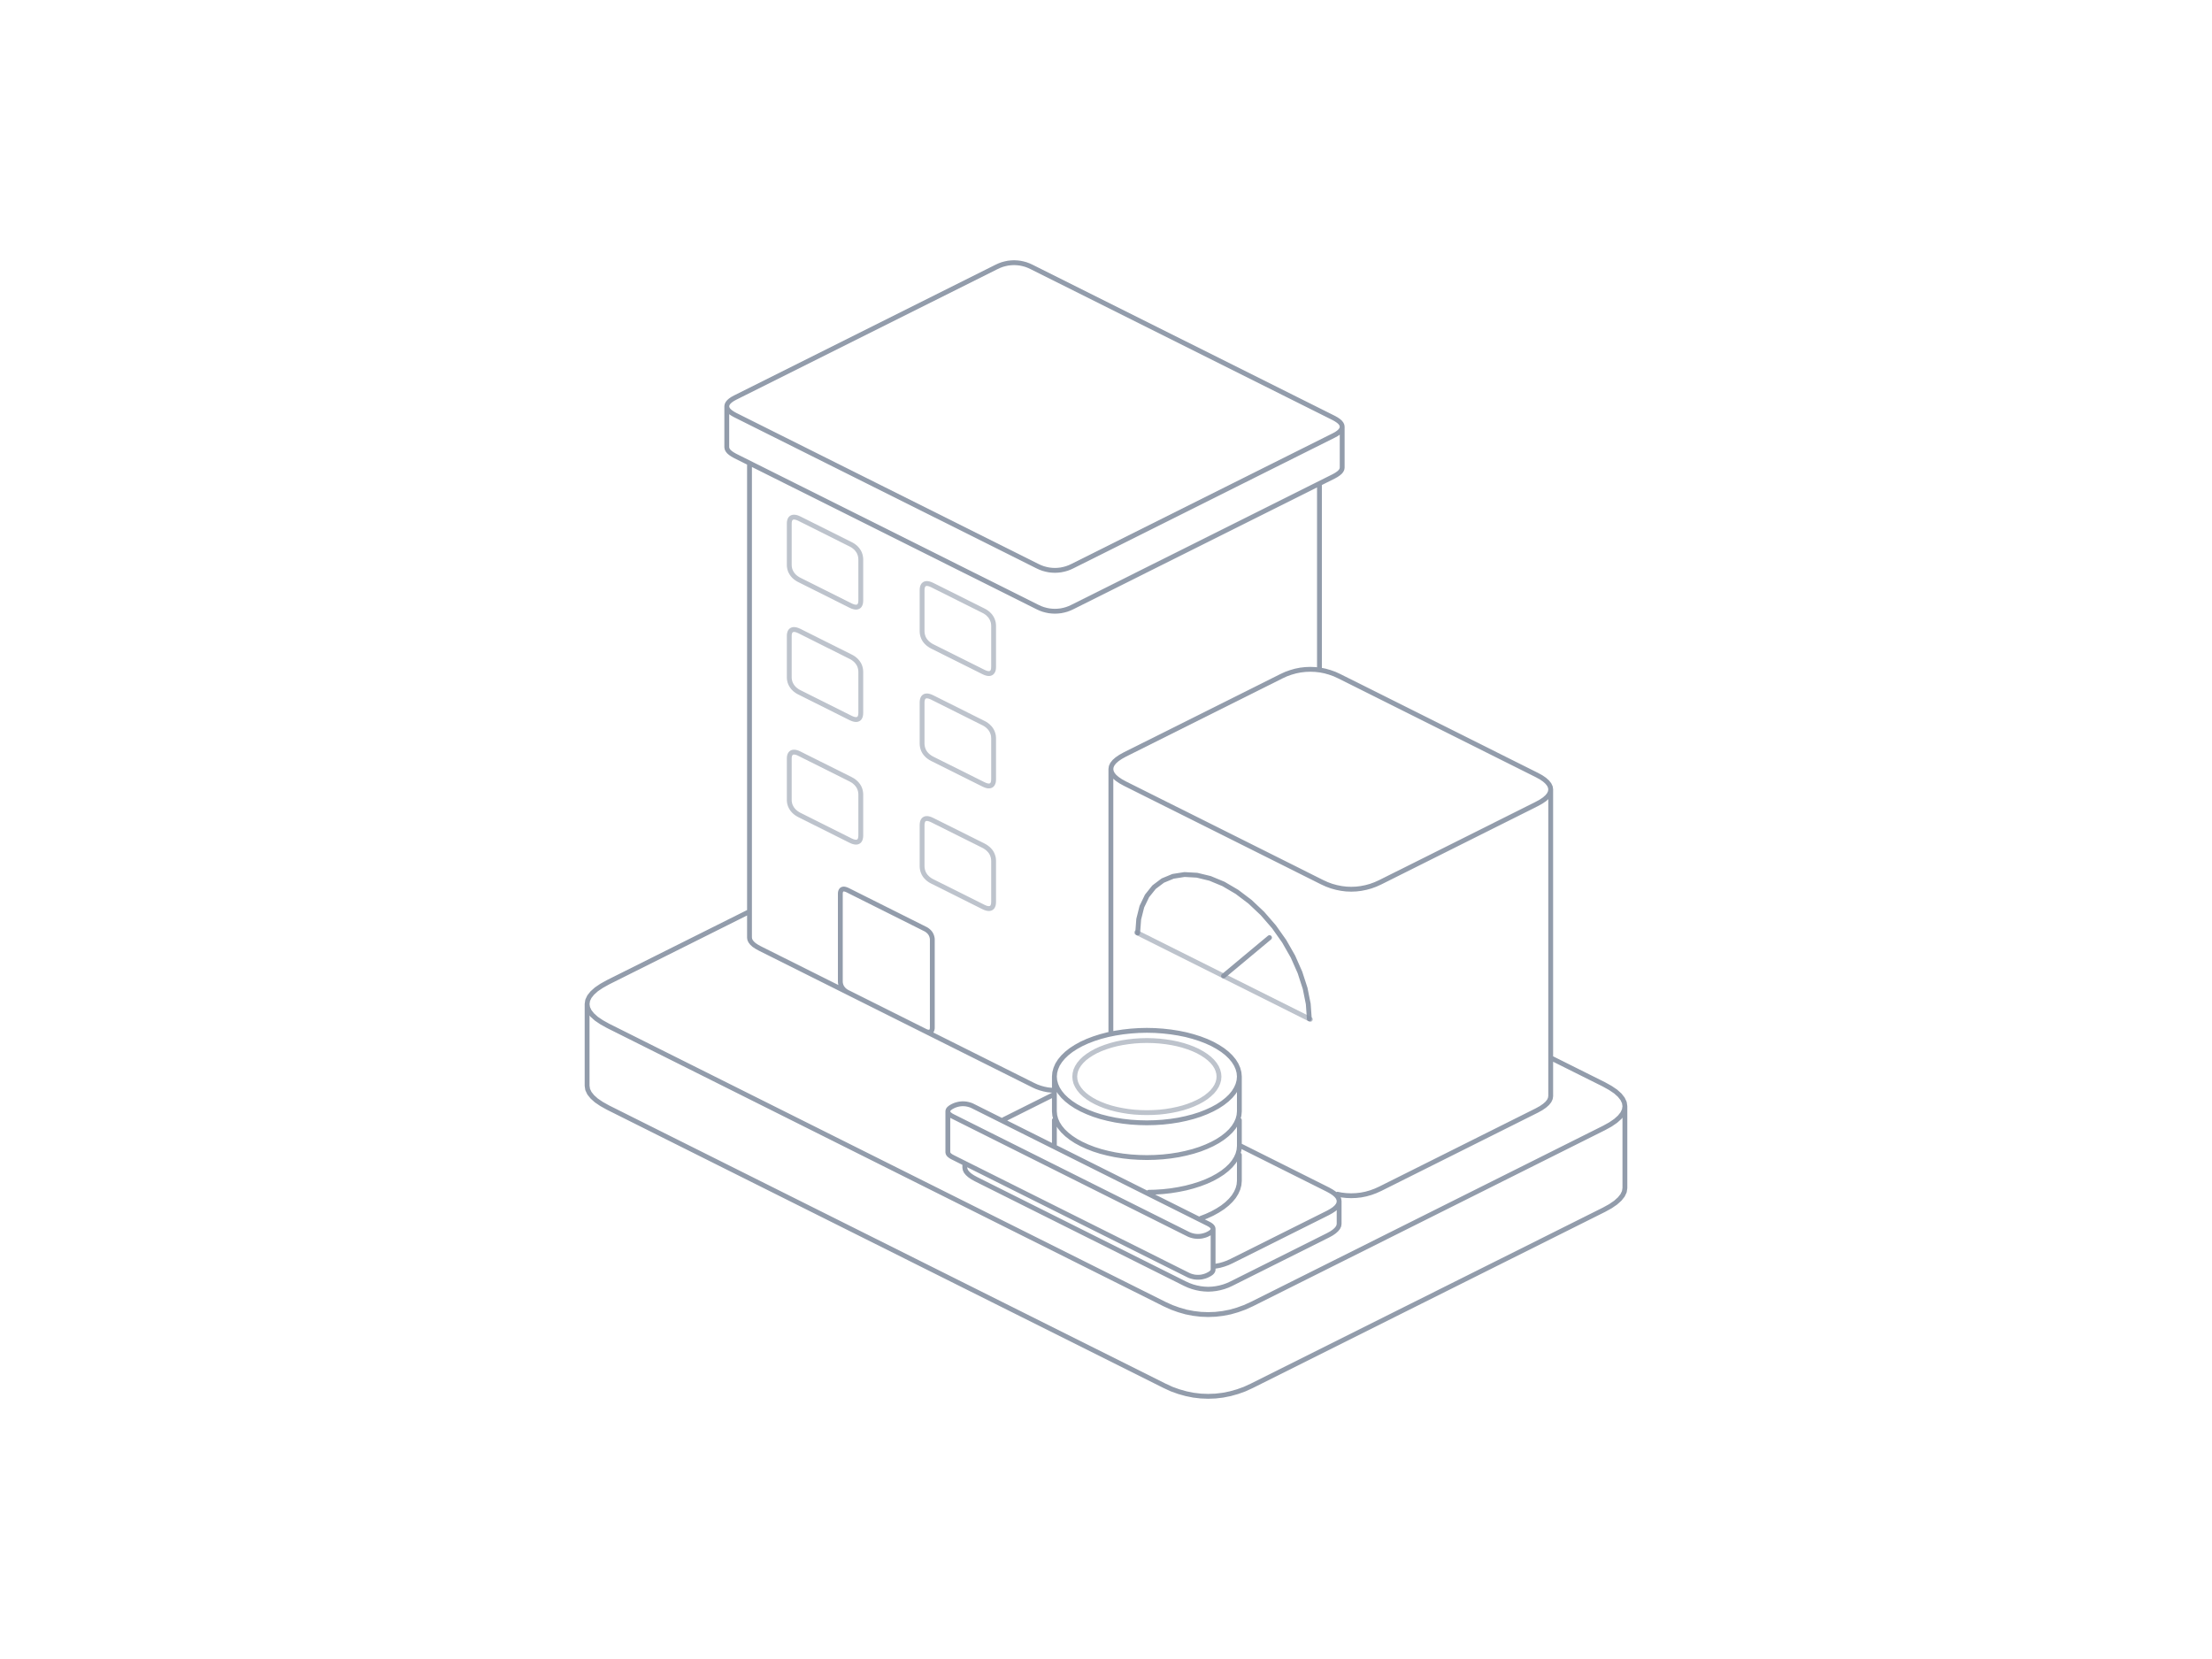
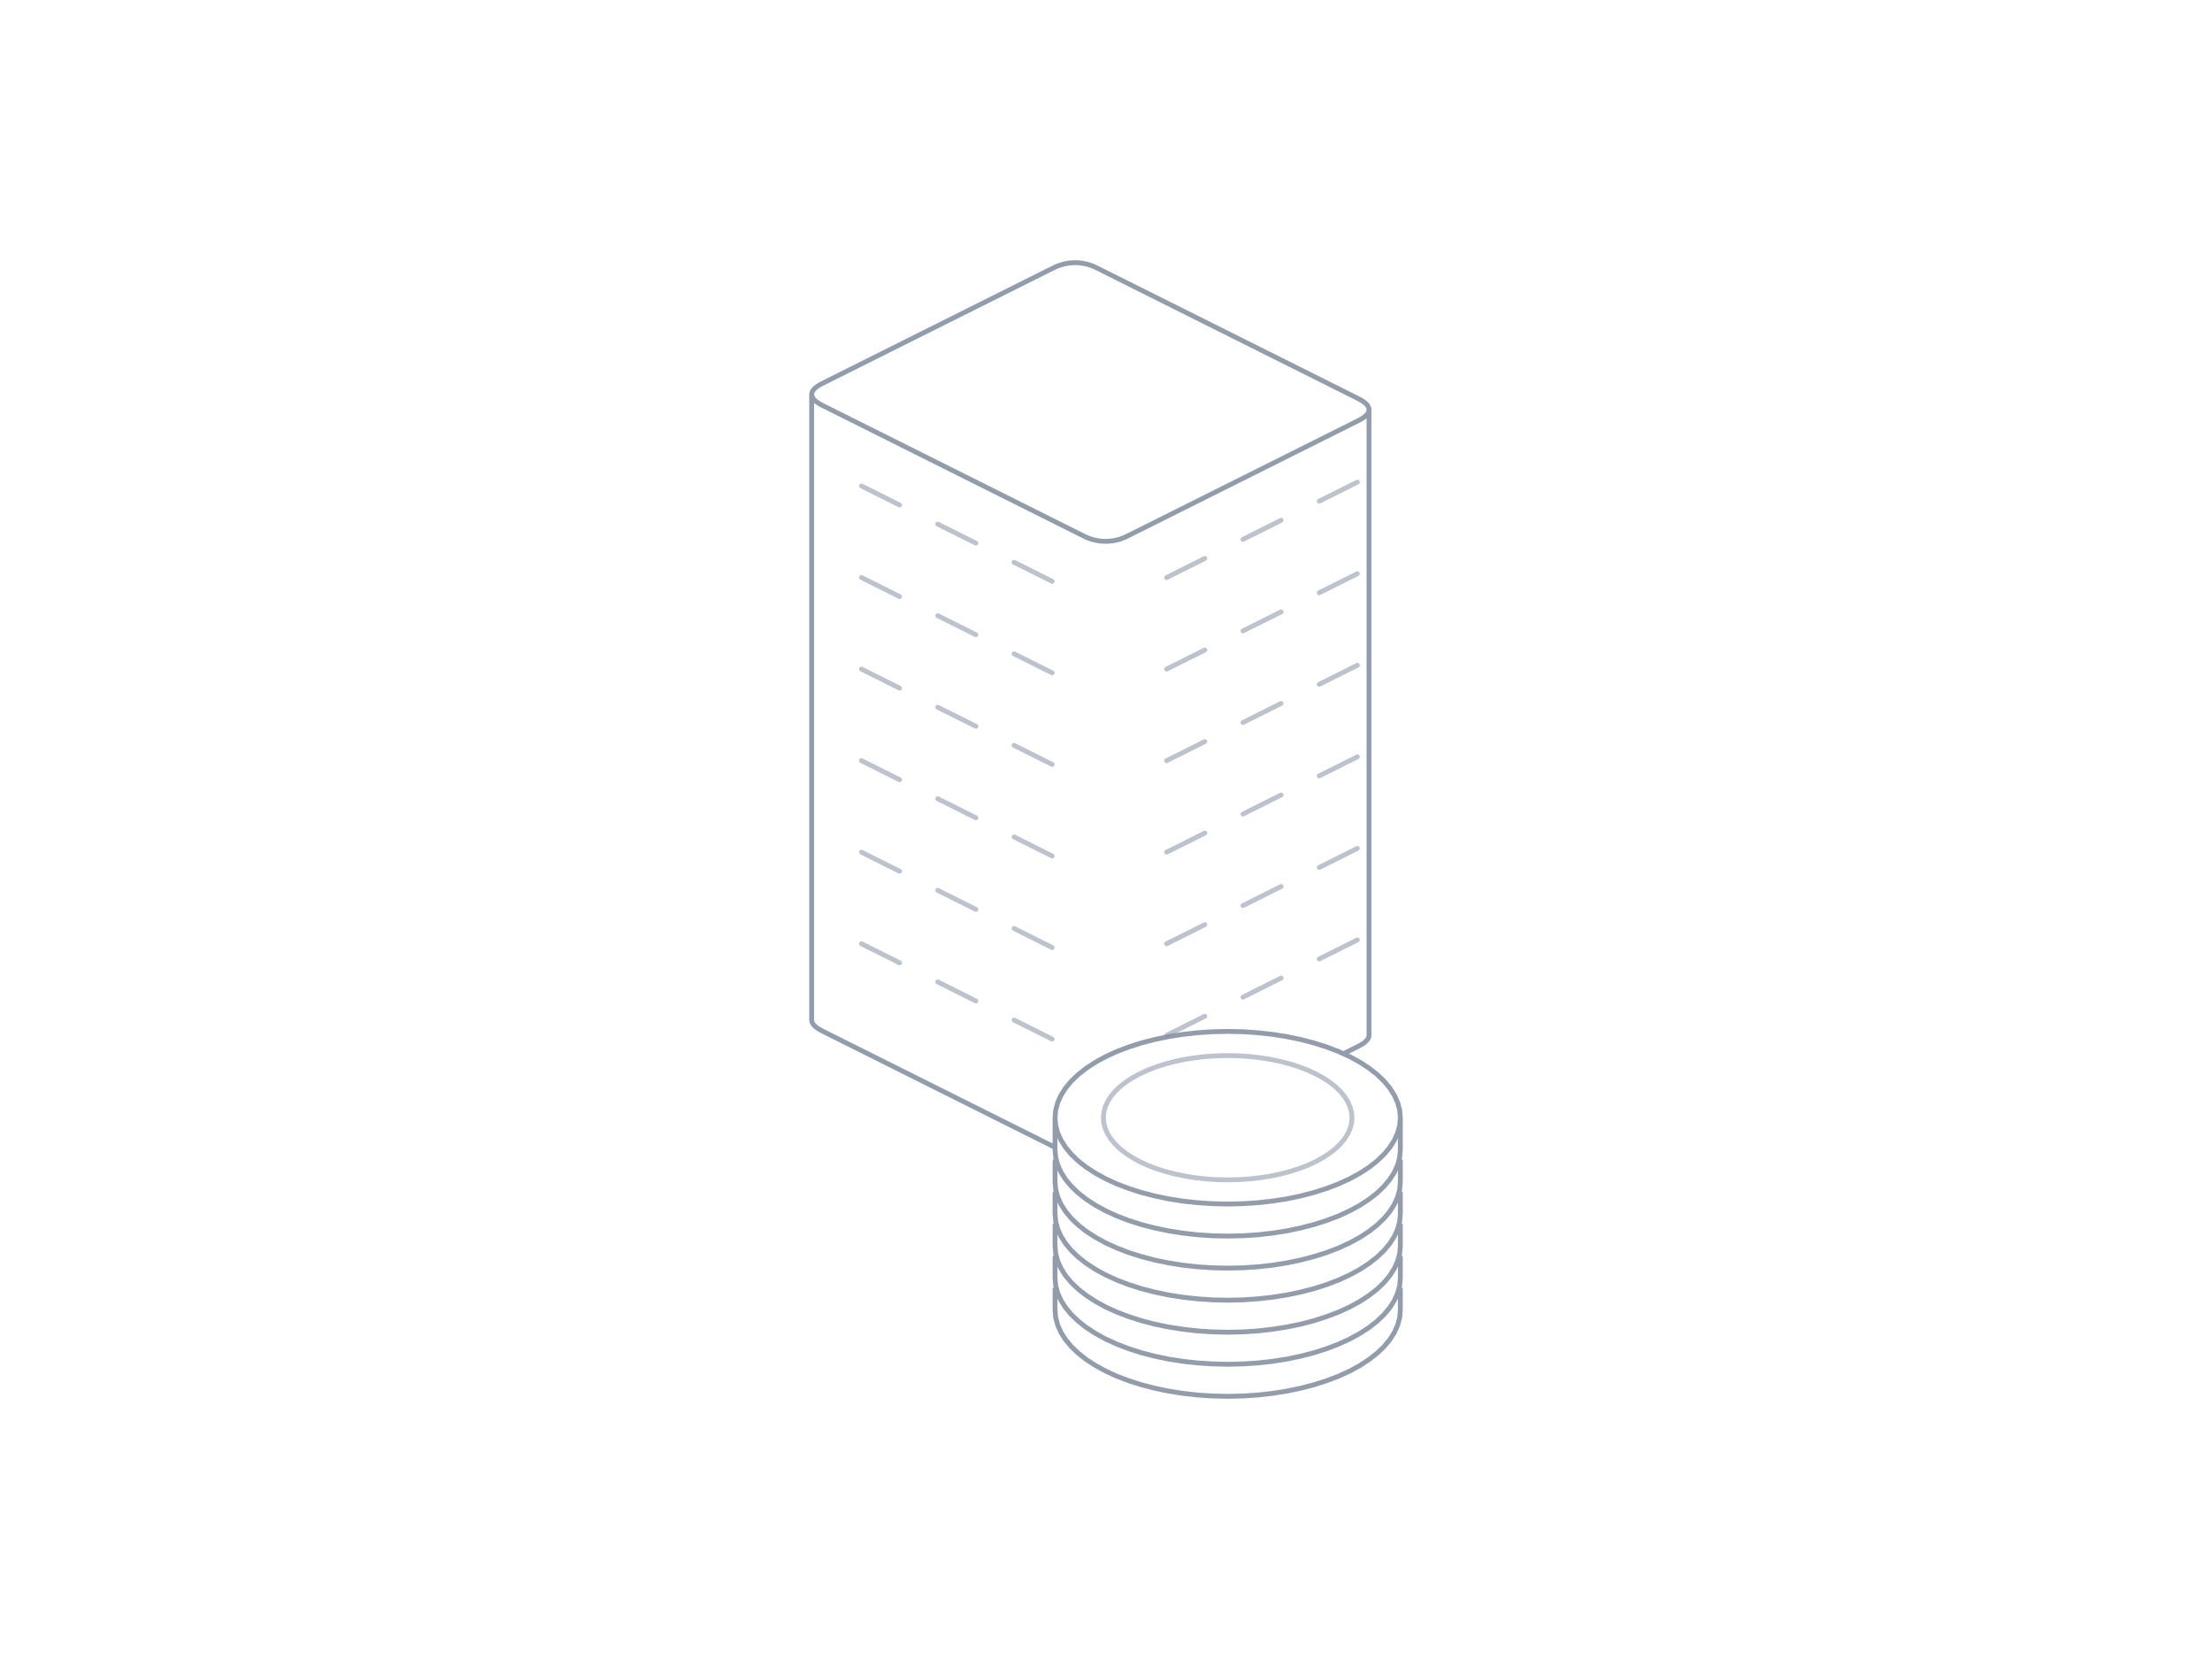
<svg xmlns="http://www.w3.org/2000/svg" viewBox="0 0 480 360" role="img" color="#8792a2" fill="none" stroke="currentColor" stroke-width="1.05" stroke-linecap="round" stroke-linejoin="round">
-   <path vector-effect="non-scaling-stroke" stroke-opacity=".55" d="M184.58,182.41 184.92,182.56 185.24,182.67 185.52,182.73 185.78,182.75 186.01,182.72 186.21,182.65 186.39,182.53 186.53,182.37 186.64,182.17 186.72,181.92 186.77,181.64 186.79,181.30 186.79,172.41 186.77,172.06 186.72,171.72 186.64,171.40 186.53,171.08 186.39,170.78 186.21,170.49 186.01,170.22 185.78,169.96 185.52,169.72 185.24,169.49 184.92,169.29 184.58,169.10 173.47,163.55 173.13,163.39 172.82,163.29 172.53,163.22 172.27,163.21 172.04,163.23 171.84,163.30 171.67,163.42 171.52,163.58 171.41,163.78 171.33,164.03 171.28,164.32 171.27,164.65 171.27,173.54 171.28,173.89 171.33,174.23 171.41,174.56 171.52,174.87 171.67,175.17 171.84,175.46 172.04,175.73 172.27,175.99 172.53,176.23 172.82,176.46 173.13,176.66 173.47,176.85 184.58,182.41 M213.41,196.82 213.75,196.97 214.06,197.08 214.35,197.14 214.60,197.16 214.84,197.13 215.04,197.06 215.21,196.95 215.35,196.79 215.46,196.58 215.55,196.34 215.59,196.05 215.61,195.72 215.61,186.82 215.59,186.47 215.55,186.14 215.46,185.81 215.35,185.49 215.21,185.19 215.04,184.90 214.84,184.63 214.60,184.37 214.35,184.13 214.06,183.91 213.75,183.70 213.41,183.51 202.29,177.96 201.95,177.81 201.64,177.70 201.35,177.63 201.10,177.62 200.86,177.64 200.66,177.72 200.49,177.83 200.35,177.99 200.24,178.19 200.16,178.44 200.11,178.73 200.09,179.06 200.09,187.96 200.11,188.30 200.16,188.64 200.24,188.97 200.35,189.28 200.49,189.59 200.66,189.87 200.86,190.15 201.10,190.40 201.35,190.65 201.64,190.87 201.95,191.08 202.29,191.26 213.41,196.82 M184.58,155.80 184.92,155.95 185.24,156.06 185.52,156.12 185.78,156.14 186.01,156.11 186.21,156.04 186.39,155.93 186.53,155.77 186.64,155.56 186.72,155.32 186.77,155.03 186.79,154.70 186.79,145.80 186.77,145.45 186.72,145.12 186.64,144.79 186.53,144.47 186.39,144.17 186.21,143.88 186.01,143.61 185.78,143.35 185.52,143.11 185.24,142.89 184.92,142.68 184.58,142.50 173.47,136.94 173.13,136.79 172.82,136.68 172.53,136.62 172.27,136.60 172.04,136.63 171.84,136.70 171.67,136.81 171.52,136.97 171.41,137.18 171.33,137.42 171.28,137.71 171.27,138.04 171.27,146.94 171.28,147.29 171.33,147.62 171.41,147.95 171.52,148.26 171.67,148.57 171.84,148.85 172.04,149.13 172.27,149.39 172.53,149.63 172.82,149.85 173.13,150.06 173.47,150.24 184.58,155.80 M213.41,170.21 213.75,170.36 214.06,170.47 214.35,170.54 214.60,170.55 214.84,170.53 215.04,170.45 215.21,170.34 215.35,170.18 215.46,169.98 215.55,169.73 215.59,169.44 215.61,169.11 215.61,160.21 215.59,159.87 215.55,159.53 215.46,159.20 215.35,158.89 215.21,158.58 215.04,158.30 214.84,158.02 214.60,157.77 214.35,157.52 214.06,157.30 213.75,157.09 213.41,156.91 202.29,151.35 201.95,151.20 201.64,151.09 201.35,151.03 201.10,151.01 200.86,151.04 200.66,151.11 200.49,151.23 200.35,151.38 200.24,151.59 200.16,151.83 200.11,152.12 200.09,152.45 200.09,161.35 200.11,161.70 200.16,162.03 200.24,162.36 200.35,162.68 200.49,162.98 200.66,163.27 200.86,163.54 201.10,163.80 201.35,164.04 201.64,164.26 201.95,164.47 202.29,164.66 213.41,170.21 M184.58,131.41 184.92,131.56 185.24,131.67 185.52,131.73 185.78,131.75 186.01,131.72 186.21,131.65 186.39,131.54 186.53,131.38 186.64,131.17 186.72,130.93 186.77,130.64 186.79,130.31 186.79,121.41 186.77,121.06 186.72,120.73 186.64,120.40 186.53,120.09 186.39,119.78 186.21,119.50 186.01,119.22 185.78,118.96 185.52,118.72 185.24,118.50 184.92,118.29 184.58,118.11 173.47,112.55 173.13,112.40 172.82,112.29 172.53,112.23 172.27,112.21 172.04,112.24 171.84,112.31 171.67,112.42 171.52,112.58 171.41,112.79 171.33,113.03 171.28,113.32 171.27,113.65 171.27,122.55 171.28,122.90 171.33,123.23 171.41,123.56 171.52,123.88 171.67,124.18 171.84,124.47 172.04,124.74 172.27,125.00 172.53,125.24 172.82,125.46 173.13,125.67 173.47,125.85 184.58,131.41 M213.41,145.82 213.75,145.98 214.06,146.08 214.35,146.15 214.60,146.16 214.84,146.14 215.04,146.06 215.21,145.95 215.35,145.79 215.46,145.59 215.55,145.34 215.59,145.05 215.61,144.72 215.61,135.82 215.59,135.48 215.55,135.14 215.46,134.81 215.35,134.50 215.21,134.20 215.04,133.91 214.84,133.63 214.60,133.38 214.35,133.13 214.06,132.91 213.75,132.70 213.41,132.52 202.29,126.96 201.95,126.81 201.64,126.70 201.35,126.64 201.10,126.62 200.86,126.65 200.66,126.72 200.49,126.84 200.35,126.99 200.24,127.20 200.16,127.44 200.11,127.73 200.09,128.06 200.09,136.96 200.11,137.31 200.16,137.65 200.24,137.97 200.35,138.29 200.49,138.59 200.66,138.88 200.86,139.15 201.10,139.41 201.35,139.65 201.64,139.87 201.95,140.08 202.29,140.27 213.41,145.82 M246.65,202.35 284.34,221.20 M259.94,239.15 258.93,239.61 257.85,240.03 256.70,240.40 255.48,240.71 254.22,240.97 252.92,241.18 251.59,241.33 250.23,241.41 248.87,241.44 247.50,241.41 246.15,241.33 244.82,241.18 243.52,240.97 242.25,240.71 241.04,240.40 239.89,240.03 238.81,239.61 237.80,239.15 236.88,238.65 236.05,238.11 235.31,237.53 234.68,236.93 234.16,236.29 233.75,235.64 233.45,234.98 233.28,234.30 233.22,233.62 233.28,232.94 233.45,232.26 233.75,231.59 234.16,230.94 234.68,230.31 235.31,229.70 236.05,229.13 236.88,228.59 237.80,228.08 238.81,227.62 239.89,227.21 241.04,226.84 242.25,226.52 243.52,226.26 244.82,226.06 246.15,225.91 247.50,225.82 248.87,225.79 250.23,225.82 251.59,225.91 252.92,226.06 254.22,226.26 255.48,226.52 256.70,226.84 257.85,227.21 258.93,227.62 259.94,228.08 260.86,228.59 261.69,229.13 262.42,229.70 263.06,230.31 263.58,230.94 263.99,231.59 264.28,232.26 264.46,232.94 264.52,233.62 264.46,234.30 264.28,234.98 263.99,235.64 263.58,236.29 263.06,236.93 262.42,237.53 261.69,238.11 260.86,238.65 259.94,239.15" />
-   <path vector-effect="non-scaling-stroke" stroke-opacity=".9" d="M162.29,197.98 131.93,213.15 130.55,213.92 129.41,214.69 128.53,215.48 127.90,216.27 127.52,217.07 127.40,217.88 127.40,235.61 127.52,236.42 127.90,237.22 128.53,238.01 129.41,238.80 130.55,239.57 131.93,240.34 252.73,300.73 254.25,301.43 255.81,301.99 257.38,302.43 258.97,302.75 260.57,302.94 262.17,303.00 263.78,302.94 265.38,302.75 266.97,302.43 268.54,301.99 270.09,301.43 271.62,300.73 348.07,262.51 349.45,261.75 350.59,260.97 351.47,260.18 352.10,259.39 352.48,258.59 352.60,257.79 352.60,240.05 352.48,239.25 352.10,238.45 351.47,237.65 350.59,236.86 349.45,236.09 348.07,235.32 336.85,229.72 M352.60,240.05 352.48,240.85 352.10,241.65 351.47,242.44 350.59,243.23 349.45,244.01 348.07,244.77 271.62,283.00 270.09,283.69 268.54,284.25 266.97,284.70 265.38,285.01 263.78,285.20 262.17,285.26 260.57,285.20 258.97,285.01 257.38,284.70 255.81,284.25 254.25,283.69 252.73,283.00 131.93,222.60 130.55,221.83 129.41,221.06 128.53,220.27 127.90,219.48 127.52,218.68 127.40,217.88 M162.64,100.87 162.64,203.46 162.70,203.86 162.89,204.26 163.20,204.66 163.64,205.06 164.21,205.44 164.90,205.82 224.19,235.47 224.95,235.82 225.73,236.10 226.52,236.32 227.31,236.48 228.11,236.57 228.45,236.58 M286.32,145.03 286.32,105.31 M220.04,57.00 219.40,57.03 218.76,57.10 218.13,57.23 217.50,57.40 216.88,57.63 216.27,57.91 159.52,86.28 158.97,86.58 158.52,86.89 158.16,87.21 157.91,87.53 157.76,87.85 157.71,88.17 157.71,97.04 157.76,97.36 157.91,97.68 158.16,98.00 158.52,98.31 158.97,98.62 159.52,98.93 225.14,131.73 225.75,132.01 226.37,132.24 227.00,132.41 227.63,132.54 228.27,132.61 228.91,132.64 229.56,132.61 230.20,132.54 230.83,132.41 231.46,132.24 232.08,132.01 232.69,131.73 289.44,103.36 289.99,103.05 290.44,102.74 290.80,102.43 291.05,102.11 291.20,101.79 291.25,101.47 291.25,92.60 291.20,92.28 291.05,91.96 290.80,91.64 290.44,91.33 289.99,91.02 289.44,90.71 223.82,57.91 223.21,57.63 222.59,57.40 221.96,57.23 221.33,57.10 220.69,57.03 220.04,57.00 M291.25,92.60 291.20,92.92 291.05,93.24 290.80,93.56 290.44,93.88 289.99,94.19 289.44,94.49 232.69,122.86 232.08,123.14 231.46,123.37 230.83,123.54 230.20,123.67 229.56,123.74 228.91,123.77 228.27,123.74 227.63,123.67 227.00,123.54 226.37,123.37 225.75,123.14 225.14,122.86 159.52,90.06 158.97,89.75 158.52,89.44 158.16,89.13 157.91,88.81 157.76,88.49 157.71,88.17 M200.73,223.74 200.98,223.85 201.20,223.93 201.40,223.97 201.59,223.98 201.75,223.96 201.90,223.91 202.02,223.83 202.12,223.72 202.20,223.57 202.26,223.40 202.30,223.19 202.31,222.95 202.31,203.93 202.30,203.68 202.26,203.44 202.20,203.21 202.12,202.98 202.02,202.77 201.90,202.56 201.75,202.36 201.59,202.18 201.40,202.01 201.20,201.85 200.98,201.70 200.73,201.57 183.93,193.16 183.68,193.05 183.46,192.98 183.26,192.93 183.07,192.92 182.91,192.94 182.76,192.99 182.64,193.07 182.54,193.19 182.46,193.33 182.40,193.51 182.36,193.71 182.35,193.95 182.35,212.98 182.36,213.22 182.40,213.46 182.46,213.70 182.54,213.92 182.64,214.14 182.76,214.34 182.91,214.54 183.07,214.72 183.26,214.90 183.46,215.06 183.68,215.20 183.93,215.34 200.73,223.74 M284.34,145.24 283.27,145.28 282.21,145.40 281.15,145.61 280.10,145.91 279.07,146.28 278.05,146.75 244.08,163.73 243.16,164.24 242.40,164.76 241.81,165.28 241.39,165.81 241.14,166.34 241.06,166.88 241.06,224.03 M290.23,259.14 291.08,259.31 292.14,259.43 293.21,259.47 294.28,259.43 295.35,259.31 296.41,259.10 297.46,258.80 298.49,258.42 299.51,257.96 333.48,240.98 334.40,240.47 335.16,239.95 335.75,239.43 336.17,238.90 336.42,238.37 336.50,237.83 336.50,171.31 336.42,170.78 336.17,170.25 335.75,169.72 335.16,169.19 334.40,168.67 333.48,168.17 290.64,146.75 289.62,146.28 288.59,145.91 287.54,145.61 286.48,145.40 285.41,145.28 284.34,145.24 M336.50,171.31 336.42,171.85 336.17,172.38 335.75,172.91 335.16,173.44 334.40,173.95 333.48,174.46 299.51,191.45 298.49,191.91 297.46,192.29 296.41,192.58 295.35,192.79 294.28,192.92 293.21,192.96 292.14,192.92 291.08,192.79 290.02,192.58 288.97,192.29 287.93,191.91 286.92,191.45 244.08,170.03 243.16,169.52 242.40,169.00 241.81,168.48 241.39,167.95 241.14,167.41 241.06,166.88 M284.12,221.09 283.89,217.85 283.21,214.47 282.09,211.02 280.57,207.58 278.67,204.25 276.45,201.11 273.95,198.23 271.25,195.68 268.41,193.53 265.50,191.82 262.58,190.61 259.74,189.92 257.04,189.77 254.55,190.16 252.33,191.08 250.43,192.51 248.90,194.42 247.78,196.75 247.10,199.46 246.87,202.47 M265.50,211.78 275.48,203.46 M228.45,237.62 217.78,242.96 M209.36,252.83 209.36,253.35 209.43,253.78 209.63,254.21 209.97,254.63 210.44,255.05 211.04,255.46 211.78,255.87 257.13,278.55 257.95,278.92 258.78,279.22 259.62,279.45 260.46,279.62 261.32,279.72 262.17,279.76 263.03,279.72 263.88,279.62 264.73,279.45 265.57,279.22 266.40,278.92 267.21,278.55 288.18,268.06 288.91,267.66 289.52,267.24 289.99,266.82 290.33,266.40 290.53,265.97 290.59,265.55 290.59,260.67 290.53,260.24 290.33,259.81 289.99,259.39 289.52,258.97 288.91,258.56 288.18,258.15 269.29,248.70 M290.59,260.67 290.53,261.10 290.33,261.52 289.99,261.95 289.52,262.37 288.91,262.78 288.18,263.19 267.21,273.67 266.40,274.04 265.57,274.34 264.73,274.58 263.88,274.74 263.59,274.78 M260.60,264.37 261.77,263.92 263.06,263.33 264.24,262.68 265.31,261.99 266.25,261.25 267.06,260.47 267.73,259.67 268.25,258.83 268.63,257.98 268.86,257.11 268.94,256.23 268.94,250.61 M228.80,243.07 228.80,248.47 M249.30,258.72 250.62,258.69 252.35,258.58 254.06,258.39 255.73,258.12 257.35,257.79 258.90,257.38 260.38,256.91 261.77,256.38 263.06,255.79 264.24,255.14 265.31,254.45 266.25,253.71 267.06,252.94 267.73,252.13 268.25,251.29 268.63,250.44 268.86,249.57 268.94,248.69 268.94,243.07 M248.87,223.58 247.12,223.62 245.38,223.74 243.67,223.93 242.01,224.19 240.39,224.52 238.83,224.93 237.36,225.40 235.97,225.93 234.68,226.52 233.50,227.17 232.43,227.86 231.49,228.60 230.68,229.38 230.01,230.19 229.48,231.02 229.11,231.88 228.88,232.74 228.80,233.62 228.80,241.16 228.88,242.03 229.11,242.90 229.48,243.75 230.01,244.59 230.68,245.40 231.49,246.17 232.43,246.91 233.50,247.61 234.68,248.25 235.97,248.84 237.36,249.38 238.83,249.85 240.39,250.25 242.01,250.59 243.67,250.85 245.38,251.04 247.12,251.15 248.87,251.19 250.62,251.15 252.35,251.04 254.06,250.85 255.73,250.59 257.35,250.25 258.90,249.85 260.38,249.38 261.77,248.84 263.06,248.25 264.24,247.61 265.31,246.91 266.25,246.17 267.06,245.40 267.73,244.59 268.25,243.75 268.63,242.90 268.86,242.03 268.94,241.16 268.94,233.62 268.86,232.74 268.63,231.88 268.25,231.02 267.73,230.19 267.06,229.38 266.25,228.60 265.31,227.86 264.24,227.17 263.06,226.52 261.77,225.93 260.38,225.40 258.90,224.93 257.35,224.52 255.73,224.19 254.06,223.93 252.35,223.74 250.62,223.62 248.87,223.58 M268.94,233.62 268.86,234.49 268.63,235.36 268.25,236.21 267.73,237.05 267.06,237.86 266.25,238.63 265.31,239.37 264.24,240.07 263.06,240.71 261.77,241.30 260.38,241.84 258.90,242.31 257.35,242.71 255.73,243.05 254.06,243.31 252.35,243.50 250.62,243.61 248.87,243.65 247.12,243.61 245.38,243.50 243.67,243.31 242.01,243.05 240.39,242.71 238.83,242.31 237.36,241.84 235.97,241.30 234.68,240.71 233.50,240.07 232.43,239.37 231.49,238.63 230.68,237.86 230.01,237.05 229.48,236.21 229.11,235.36 228.88,234.49 228.80,233.62 M208.96,239.51 208.58,239.53 208.21,239.57 207.83,239.65 207.47,239.75 207.10,239.88 206.74,240.05 206.74,240.05 206.41,240.23 206.15,240.41 205.94,240.59 205.79,240.78 205.71,240.97 205.68,241.16 205.68,250.03 205.71,250.21 205.79,250.40 205.94,250.59 206.15,250.77 206.41,250.95 206.74,251.13 257.74,276.63 258.10,276.80 258.46,276.93 258.83,277.03 259.20,277.11 259.58,277.15 259.96,277.16 260.33,277.15 260.71,277.11 261.08,277.03 261.45,276.93 261.81,276.80 262.17,276.63 262.17,276.63 262.50,276.45 262.77,276.27 262.97,276.09 263.12,275.90 263.21,275.71 263.24,275.52 263.24,266.65 263.21,266.47 263.12,266.28 262.97,266.09 262.77,265.91 262.50,265.73 262.17,265.55 211.17,240.05 210.82,239.88 210.45,239.75 210.08,239.65 209.71,239.57 209.34,239.53 208.96,239.51 M263.24,266.65 263.21,266.84 263.12,267.03 262.97,267.22 262.77,267.40 262.50,267.58 262.17,267.76 262.17,267.76 261.81,267.93 261.45,268.06 261.08,268.16 260.71,268.24 260.33,268.28 259.96,268.30 259.58,268.28 259.20,268.24 258.83,268.16 258.46,268.06 258.10,267.93 257.74,267.76 206.74,242.26 206.41,242.08 206.15,241.90 205.94,241.72 205.79,241.53 205.71,241.34 205.68,241.16" />
+   <path vector-effect="non-scaling-stroke" stroke-opacity=".55" d="M186.93,204.79 195.21,208.93 M203.49,213.07 211.77,217.21 M220.05,221.35 228.32,225.49 M286.27,208.10 294.55,203.96 M269.72,216.38 278.00,212.24 M253.16,224.66 261.44,220.52 M186.93,184.92 195.21,189.06 M203.49,193.20 211.77,197.34 M220.05,201.48 228.32,205.62 M286.27,188.24 294.55,184.10 M269.72,196.51 278.00,192.37 M253.16,204.79 261.44,200.65 M186.93,165.06 195.21,169.19 M203.49,173.33 211.77,177.47 M220.05,181.61 228.32,185.75 M286.27,168.37 294.55,164.23 M269.72,176.65 278.00,172.51 M253.16,184.92 261.44,180.78 M186.93,145.19 195.21,149.33 M203.49,153.47 211.77,157.60 M220.05,161.74 228.32,165.88 M286.27,148.50 294.55,144.36 M269.72,156.78 278.00,152.64 M253.16,165.06 261.44,160.92 M186.93,125.32 195.21,129.46 M203.49,133.60 211.77,137.74 M220.05,141.88 228.32,146.01 M286.27,128.63 294.55,124.49 M269.72,136.91 278.00,132.77 M253.16,145.19 261.44,141.05 M186.93,105.45 195.21,109.59 M203.49,113.73 211.77,117.87 M220.05,122.01 228.32,126.15 M286.27,108.76 294.55,104.62 M269.72,117.04 278.00,112.90 M253.16,125.32 261.44,121.18 M285.48,252.08 283.74,252.88 281.88,253.59 279.89,254.22 277.81,254.77 275.63,255.22 273.39,255.57 271.09,255.83 268.76,255.98 266.41,256.03 264.05,255.98 261.72,255.83 259.42,255.57 257.18,255.22 255.01,254.77 252.92,254.22 250.93,253.59 249.07,252.88 247.33,252.08 245.74,251.21 244.31,250.28 243.04,249.29 241.96,248.24 241.06,247.16 240.35,246.03 239.84,244.89 239.53,243.72 239.43,242.54 239.53,241.37 239.84,240.20 240.35,239.05 241.06,237.93 241.96,236.84 243.04,235.80 244.31,234.81 245.74,233.87 247.33,233.01 249.07,232.21 250.93,231.50 252.92,230.86 255.01,230.32 257.18,229.87 259.42,229.52 261.72,229.26 264.05,229.11 266.41,229.06 268.76,229.11 271.09,229.26 273.39,229.52 275.63,229.87 277.81,230.32 279.89,230.86 281.88,231.50 283.74,232.21 285.48,233.01 287.07,233.87 288.50,234.81 289.77,235.80 290.85,236.84 291.75,237.93 292.46,239.05 292.97,240.20 293.28,241.37 293.38,242.54 293.28,243.72 292.97,244.89 292.46,246.03 291.75,247.16 290.85,248.24 289.77,249.29 288.50,250.28 287.07,251.21 285.48,252.08" />
+   <path vector-effect="non-scaling-stroke" stroke-opacity=".9" d="M233.29,57.00 232.49,57.03 231.70,57.13 230.90,57.28 230.12,57.50 229.35,57.78 228.59,58.13 178.39,83.23 177.70,83.61 177.13,84.00 176.69,84.39 176.38,84.78 176.19,85.18 176.13,85.58 176.13,221.35 176.19,221.75 176.38,222.15 176.69,222.54 177.13,222.93 177.70,223.32 178.39,223.70 228.59,248.80 M291.92,228.46 294.82,227.01 295.51,226.63 296.07,226.25 296.51,225.85 296.82,225.46 297.01,225.06 297.07,224.66 297.07,88.89 297.01,88.49 296.82,88.09 296.51,87.70 296.07,87.31 295.51,86.92 294.82,86.54 237.99,58.13 237.23,57.78 236.46,57.50 235.68,57.28 234.89,57.13 234.09,57.03 233.29,57.00 M297.07,88.89 297.01,89.29 296.82,89.69 296.51,90.09 296.07,90.48 295.51,90.86 294.82,91.24 244.62,116.34 243.86,116.69 243.08,116.97 242.30,117.19 241.51,117.35 240.71,117.44 239.91,117.47 239.11,117.44 238.32,117.35 237.53,117.19 236.74,116.97 235.97,116.69 235.21,116.34 178.39,87.93 177.70,87.55 177.13,87.17 176.69,86.77 176.38,86.38 176.19,85.98 176.13,85.58 M228.94,279.78 228.94,284.27 229.08,285.90 229.51,287.52 230.22,289.12 231.20,290.67 232.45,292.18 233.96,293.63 235.72,295.01 237.71,296.31 239.91,297.51 242.32,298.62 244.92,299.61 247.67,300.49 250.57,301.24 253.59,301.87 256.71,302.36 259.90,302.72 263.14,302.93 266.41,303.00 269.67,302.93 272.91,302.72 276.10,302.36 279.22,301.87 282.24,301.24 285.14,300.49 287.89,299.61 290.49,298.62 292.90,297.51 295.11,296.31 297.09,295.01 298.85,293.63 300.36,292.18 301.61,290.67 302.59,289.12 303.30,287.52 303.73,285.90 303.87,284.27 303.87,279.78 M228.94,272.83 228.94,277.31 229.08,278.95 229.51,280.57 230.22,282.16 231.20,283.72 232.45,285.23 233.96,286.68 235.72,288.06 237.71,289.35 239.91,290.56 242.32,291.66 244.92,292.66 247.67,293.54 250.57,294.29 253.59,294.92 256.71,295.41 259.90,295.76 263.14,295.97 266.41,296.05 269.67,295.97 272.91,295.76 276.10,295.41 279.22,294.92 282.24,294.29 285.14,293.54 287.89,292.66 290.49,291.66 292.90,290.56 295.11,289.35 297.09,288.06 298.85,286.68 300.36,285.23 301.61,283.72 302.59,282.16 303.30,280.57 303.73,278.95 303.87,277.31 303.87,272.83 M228.94,265.87 228.94,270.36 229.08,271.99 229.51,273.61 230.22,275.21 231.20,276.77 232.45,278.28 233.96,279.73 235.72,281.10 237.71,282.40 239.91,283.61 242.32,284.71 244.92,285.70 247.67,286.58 250.57,287.34 253.59,287.96 256.71,288.45 259.90,288.81 263.14,289.02 266.41,289.09 269.67,289.02 272.91,288.81 276.10,288.45 279.22,287.96 282.24,287.34 285.14,286.58 287.89,285.70 290.49,284.71 292.90,283.61 295.11,282.40 297.09,281.10 298.85,279.73 300.36,278.28 301.61,276.77 302.59,275.21 303.30,273.61 303.73,271.99 303.87,270.36 303.87,265.87 M228.94,258.92 228.94,263.41 229.08,265.04 229.51,266.66 230.22,268.25 231.20,269.81 232.45,271.32 233.96,272.77 235.72,274.15 237.71,275.45 239.91,276.65 242.32,277.76 244.92,278.75 247.67,279.63 250.57,280.38 253.59,281.01 256.71,281.50 259.90,281.85 263.14,282.07 266.41,282.14 269.67,282.07 272.91,281.85 276.10,281.50 279.22,281.01 282.24,280.38 285.14,279.63 287.89,278.75 290.49,277.76 292.90,276.65 295.11,275.45 297.09,274.15 298.85,272.77 300.36,271.32 301.61,269.81 302.59,268.25 303.30,266.66 303.73,265.04 303.87,263.41 303.87,258.92 M228.94,251.96 228.94,256.45 229.08,258.08 229.51,259.70 230.22,261.30 231.20,262.86 232.45,264.37 233.96,265.82 235.72,267.20 237.71,268.49 239.91,269.70 242.32,270.80 244.92,271.80 247.67,272.67 250.57,273.43 253.59,274.05 256.71,274.55 259.90,274.90 263.14,275.11 266.41,275.18 269.67,275.11 272.91,274.90 276.10,274.55 279.22,274.05 282.24,273.43 285.14,272.67 287.89,271.80 290.49,270.80 292.90,269.70 295.11,268.49 297.09,267.20 298.85,265.82 300.36,264.37 301.61,262.86 302.59,261.30 303.30,259.70 303.73,258.08 303.87,256.45 303.87,251.96 M266.41,223.81 263.14,223.88 259.90,224.10 256.71,224.45 253.59,224.94 250.57,225.57 247.67,226.32 244.92,227.20 242.32,228.19 239.91,229.30 237.71,230.50 235.72,231.80 233.96,233.18 232.45,234.63 231.20,236.14 230.22,237.70 229.51,239.29 229.08,240.91 228.94,242.54 228.94,249.50 229.08,251.13 229.51,252.75 230.22,254.35 231.20,255.90 232.45,257.41 233.96,258.86 235.72,260.24 237.71,261.54 239.91,262.74 242.32,263.85 244.92,264.84 247.67,265.72 250.57,266.47 253.59,267.10 256.71,267.59 259.90,267.95 263.14,268.16 266.41,268.23 269.67,268.16 272.91,267.95 276.10,267.59 279.22,267.10 282.24,266.47 285.14,265.72 287.89,264.84 290.49,263.85 292.90,262.74 295.11,261.54 297.09,260.24 298.85,258.86 300.36,257.41 301.61,255.90 302.59,254.35 303.30,252.75 303.73,251.13 303.87,249.50 303.87,242.54 303.73,240.91 303.30,239.29 302.59,237.70 301.61,236.14 300.36,234.63 298.85,233.18 297.09,231.80 295.11,230.50 292.90,229.30 290.49,228.19 287.89,227.20 285.14,226.32 282.24,225.57 279.22,224.94 276.10,224.45 272.91,224.10 269.67,223.88 266.41,223.81 M303.87,242.54 303.73,244.18 303.30,245.80 302.59,247.39 301.61,248.95 300.36,250.46 298.85,251.91 297.09,253.29 295.11,254.58 292.90,255.79 290.49,256.89 287.89,257.89 285.14,258.77 282.24,259.52 279.22,260.15 276.10,260.64 272.91,260.99 269.67,261.20 266.41,261.28 263.14,261.20 259.90,260.99 256.71,260.64 253.59,260.15 250.57,259.52 247.67,258.77 244.92,257.89 242.32,256.89 239.91,255.79 237.71,254.58 235.72,253.29 233.96,251.91 232.45,250.46 231.20,248.95 230.22,247.39 229.51,245.80 229.08,244.18 228.94,242.54" />
</svg>
